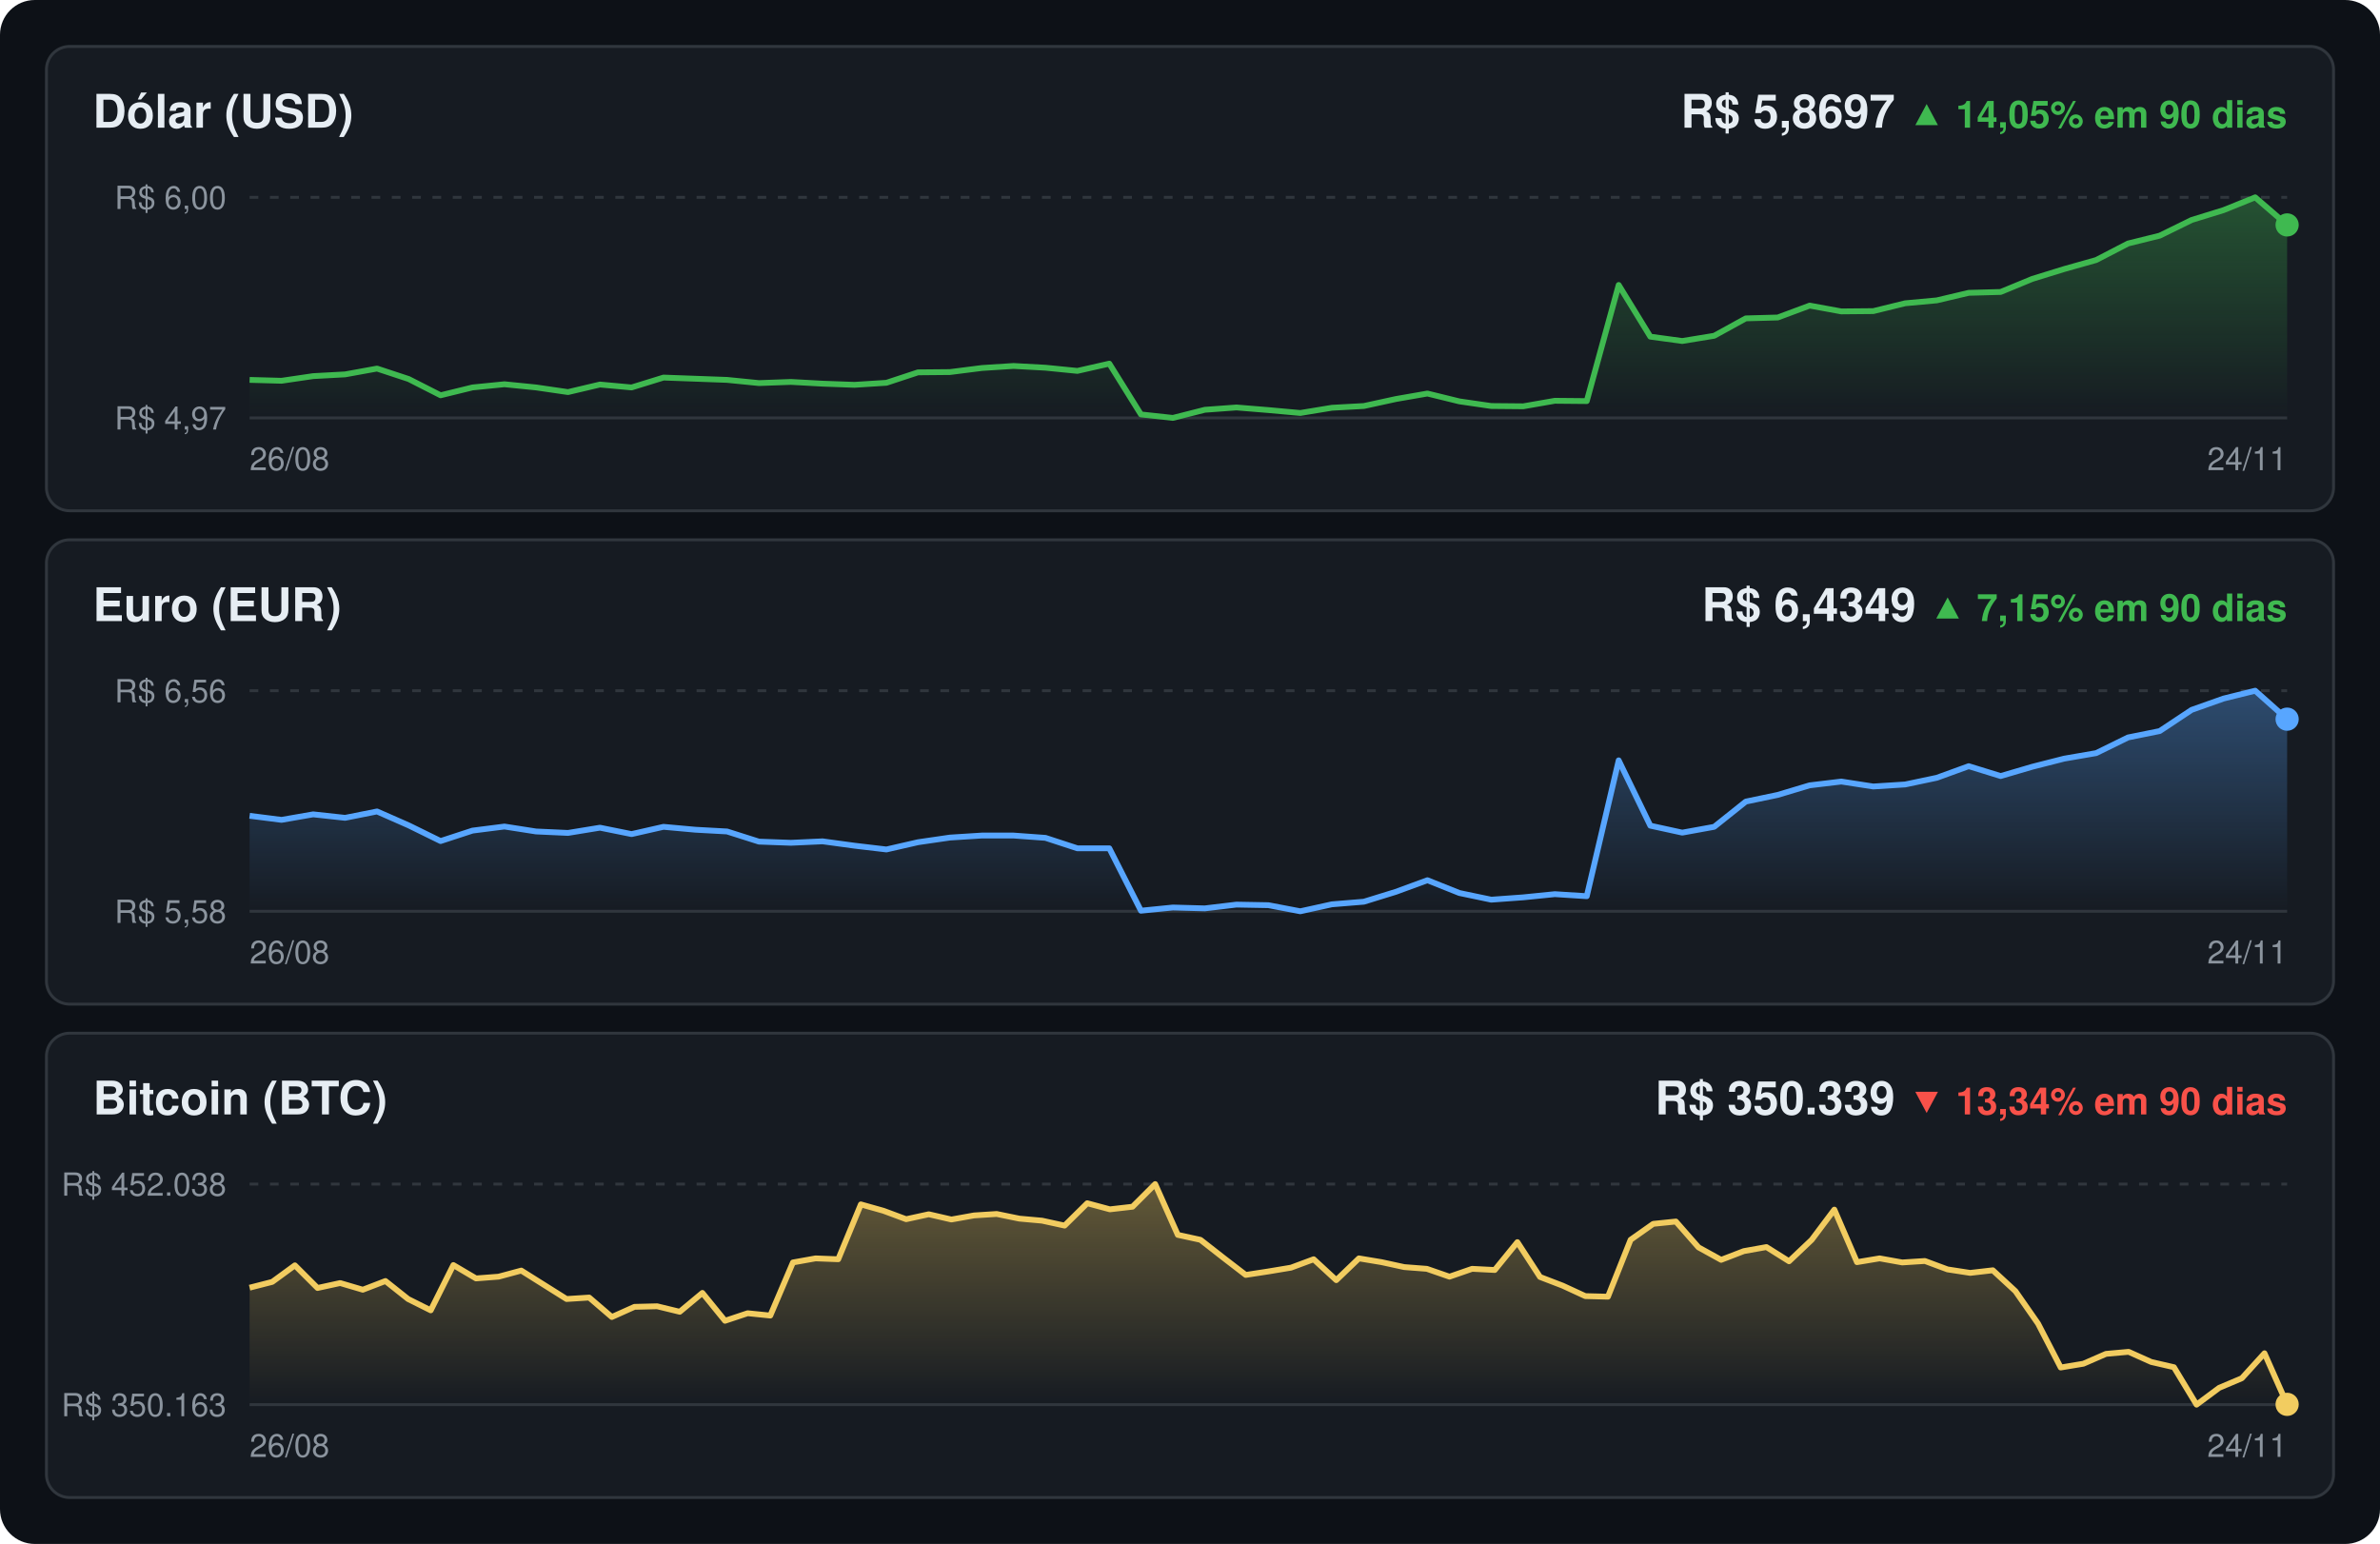
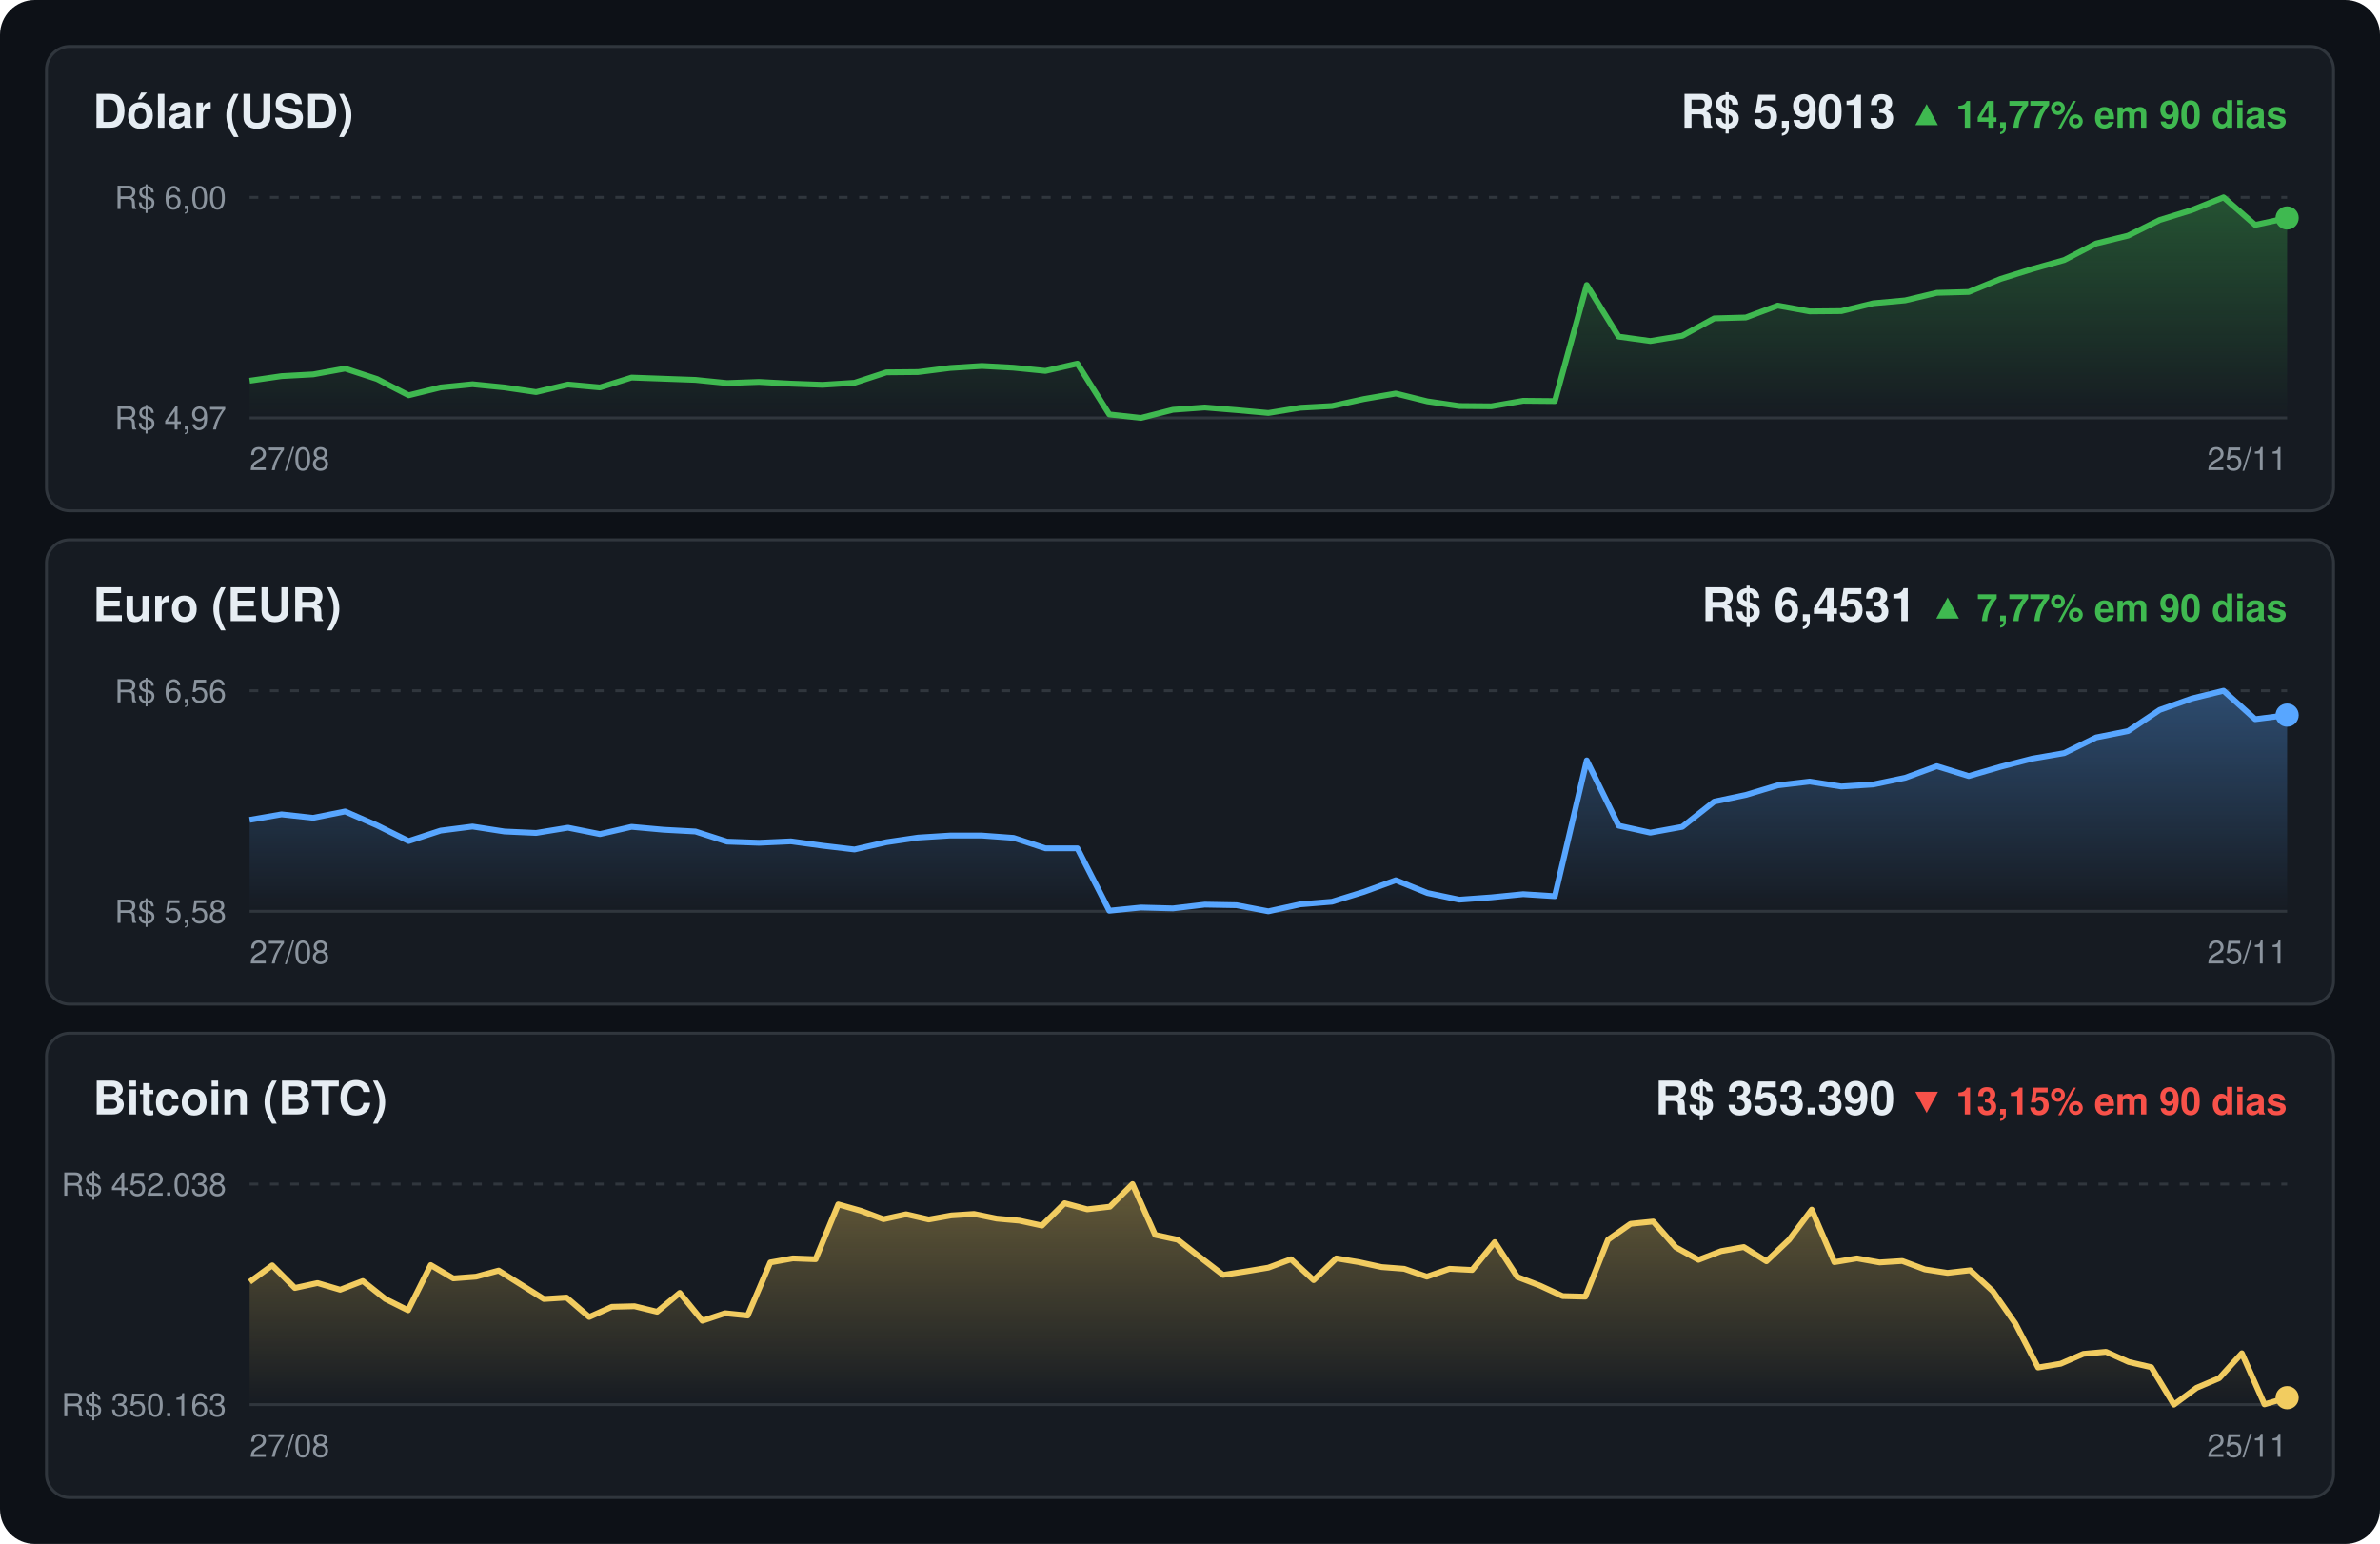
<svg xmlns="http://www.w3.org/2000/svg" viewBox="0 0 820 532" width="820" height="532">
  <defs>
    <linearGradient id="grad-usd" x1="0" y1="0" x2="0" y2="1">
      <stop offset="0" stop-color="#3fb950" stop-opacity=".35" />
      <stop offset="1" stop-color="#3fb950" stop-opacity="0" />
    </linearGradient>
    <linearGradient id="grad-eur" x1="0" y1="0" x2="0" y2="1">
      <stop offset="0" stop-color="#58a6ff" stop-opacity=".35" />
      <stop offset="1" stop-color="#58a6ff" stop-opacity="0" />
    </linearGradient>
    <linearGradient id="grad-btc" x1="0" y1="0" x2="0" y2="1">
      <stop offset="0" stop-color="#f2cc60" stop-opacity=".35" />
      <stop offset="1" stop-color="#f2cc60" stop-opacity="0" />
    </linearGradient>
  </defs>
  <style>
text{font-family:-apple-system,BlinkMacSystemFont,'Segoe UI',Helvetica,Arial,sans-serif;fill:#e6edf3}
.titulo{font-size:16px;font-weight:600}
.eixo{font-size:11px;fill:#8b949e}
</style>
  <rect width="820" height="532" rx="12" fill="#0d1117" />
  <g>
    <rect x="16" y="16" width="788" height="160" rx="8" fill="#161b22" stroke="#30363d" />
    <text x="32" y="44" class="titulo">Dólar (USD)</text>
-     <text x="788" y="44" class="titulo" text-anchor="end">R$ 5,8697
-     <tspan fill="#3fb950" font-size="13"> ▲ 14,05% em 90 dias</tspan>
+     <text x="788" y="44" class="titulo" text-anchor="end">R$ 5,9013
+     <tspan fill="#3fb950" font-size="13"> ▲ 14,77% em 90 dias</tspan>
    </text>
    <text x="78" y="72" class="eixo" text-anchor="end">R$ 6,00</text>
    <text x="78" y="148" class="eixo" text-anchor="end">R$ 4,97</text>
    <line x1="86" y1="68" x2="788" y2="68" stroke="#30363d" stroke-dasharray="3 4" />
    <line x1="86" y1="144" x2="788" y2="144" stroke="#30363d" />
-     <path d="M86.0,144 L86.0,130.9 L97.0,131.2 L107.9,129.6 L118.9,129.0 L129.9,127.0 L140.8,130.6 L151.8,136.2 L162.8,133.5 L173.8,132.4 L184.7,133.5 L195.7,135.1 L206.7,132.5 L217.6,133.5 L228.6,130.1 L239.6,130.5 L250.5,130.9 L261.5,132.0 L272.5,131.6 L283.4,132.2 L294.4,132.6 L305.4,131.9 L316.3,128.3 L327.3,128.2 L338.3,126.8 L349.2,126.1 L360.2,126.7 L371.2,127.8 L382.2,125.3 L393.1,142.8 L404.1,144.0 L415.1,141.2 L426.0,140.4 L437.0,141.3 L448.0,142.3 L458.9,140.5 L469.9,139.9 L480.9,137.5 L491.8,135.6 L502.8,138.3 L513.8,139.9 L524.8,140.0 L535.7,138.1 L546.7,138.2 L557.7,98.2 L568.6,116.0 L579.6,117.5 L590.6,115.7 L601.5,109.7 L612.5,109.4 L623.5,105.3 L634.4,107.3 L645.4,107.2 L656.4,104.5 L667.3,103.5 L678.3,100.9 L689.3,100.6 L700.2,96.1 L711.2,92.7 L722.2,89.6 L733.2,83.9 L744.1,81.2 L755.1,75.8 L766.1,72.4 L777.0,68.0 L788.0,77.5 L788.0,144 Z" fill="url(#grad-usd)" />
-     <polyline points="86.0,130.9 97.0,131.2 107.9,129.6 118.9,129.0 129.9,127.0 140.8,130.6 151.8,136.2 162.8,133.5 173.8,132.4 184.7,133.5 195.7,135.1 206.7,132.5 217.6,133.5 228.6,130.1 239.6,130.5 250.5,130.9 261.5,132.0 272.5,131.6 283.4,132.2 294.4,132.6 305.4,131.9 316.3,128.3 327.3,128.2 338.3,126.8 349.2,126.1 360.2,126.7 371.2,127.8 382.2,125.3 393.1,142.8 404.1,144.0 415.1,141.2 426.0,140.4 437.0,141.3 448.0,142.3 458.9,140.5 469.9,139.9 480.9,137.5 491.8,135.6 502.8,138.3 513.8,139.9 524.8,140.0 535.7,138.1 546.7,138.2 557.7,98.2 568.6,116.0 579.6,117.5 590.6,115.7 601.5,109.7 612.5,109.4 623.5,105.3 634.4,107.3 645.4,107.2 656.4,104.5 667.3,103.5 678.3,100.9 689.3,100.6 700.2,96.1 711.2,92.7 722.2,89.6 733.2,83.9 744.1,81.2 755.1,75.8 766.1,72.4 777.0,68.0 788.0,77.5" fill="none" stroke="#3fb950" stroke-width="2" stroke-linejoin="round" />
-     <circle cx="788.0" cy="77.5" r="4" fill="#3fb950">
+     <path d="M86.0,144 L86.0,131.2 L97.0,129.6 L107.9,129.0 L118.9,127.0 L129.9,130.6 L140.8,136.2 L151.8,133.5 L162.8,132.4 L173.8,133.5 L184.7,135.1 L195.7,132.5 L206.7,133.5 L217.6,130.1 L228.6,130.5 L239.6,130.9 L250.5,132.0 L261.5,131.6 L272.5,132.2 L283.4,132.6 L294.4,131.9 L305.4,128.3 L316.3,128.2 L327.3,126.8 L338.3,126.1 L349.2,126.7 L360.2,127.8 L371.2,125.3 L382.2,142.8 L393.1,144.0 L404.1,141.2 L415.1,140.4 L426.0,141.3 L437.0,142.3 L448.0,140.5 L458.9,139.9 L469.9,137.5 L480.9,135.6 L491.8,138.3 L502.8,139.9 L513.8,140.0 L524.8,138.1 L535.7,138.2 L546.7,98.2 L557.7,116.0 L568.6,117.5 L579.6,115.7 L590.6,109.7 L601.5,109.4 L612.5,105.3 L623.5,107.3 L634.4,107.2 L645.4,104.5 L656.4,103.5 L667.3,100.9 L678.3,100.6 L689.3,96.1 L700.2,92.7 L711.2,89.6 L722.2,83.9 L733.2,81.2 L744.1,75.8 L755.1,72.4 L766.1,68.0 L777.0,77.5 L788.0,75.1 L788.0,144 Z" fill="url(#grad-usd)" />
+     <polyline points="86.0,131.2 97.0,129.6 107.9,129.0 118.9,127.0 129.9,130.6 140.8,136.2 151.8,133.5 162.8,132.4 173.8,133.5 184.7,135.1 195.7,132.5 206.7,133.5 217.6,130.1 228.6,130.5 239.6,130.9 250.5,132.0 261.5,131.6 272.5,132.2 283.4,132.6 294.4,131.9 305.4,128.3 316.3,128.2 327.3,126.8 338.3,126.1 349.2,126.7 360.2,127.8 371.2,125.3 382.2,142.8 393.1,144.0 404.1,141.2 415.1,140.4 426.0,141.3 437.0,142.3 448.0,140.5 458.9,139.9 469.9,137.5 480.9,135.6 491.8,138.3 502.8,139.9 513.8,140.0 524.8,138.1 535.7,138.2 546.7,98.2 557.7,116.0 568.6,117.5 579.6,115.7 590.6,109.7 601.5,109.4 612.5,105.3 623.5,107.3 634.4,107.2 645.4,104.5 656.4,103.5 667.3,100.9 678.3,100.6 689.3,96.1 700.2,92.7 711.2,89.6 722.2,83.9 733.2,81.2 744.1,75.8 755.1,72.4 766.1,68.0 777.0,77.5 788.0,75.1" fill="none" stroke="#3fb950" stroke-width="2" stroke-linejoin="round" />
+     <circle cx="788.0" cy="75.1" r="4" fill="#3fb950">
      <animate attributeName="r" values="4;7;4" dur="2s" repeatCount="indefinite" />
    </circle>
-     <text x="86" y="162" class="eixo">26/08</text>
-     <text x="788" y="162" class="eixo" text-anchor="end">24/11</text>
+     <text x="86" y="162" class="eixo">27/08</text>
+     <text x="788" y="162" class="eixo" text-anchor="end">25/11</text>
  </g>
  <g>
    <rect x="16" y="186" width="788" height="160" rx="8" fill="#161b22" stroke="#30363d" />
    <text x="32" y="214" class="titulo">Euro (EUR)</text>
-     <text x="788" y="214" class="titulo" text-anchor="end">R$ 6,4349
-     <tspan fill="#3fb950" font-size="13"> ▲ 7,15% em 90 dias</tspan>
+     <text x="788" y="214" class="titulo" text-anchor="end">R$ 6,4531
+     <tspan fill="#3fb950" font-size="13"> ▲ 7,77% em 90 dias</tspan>
    </text>
    <text x="78" y="242" class="eixo" text-anchor="end">R$ 6,56</text>
    <text x="78" y="318" class="eixo" text-anchor="end">R$ 5,58</text>
    <line x1="86" y1="238" x2="788" y2="238" stroke="#30363d" stroke-dasharray="3 4" />
    <line x1="86" y1="314" x2="788" y2="314" stroke="#30363d" />
-     <path d="M86.0,314 L86.0,281.1 L97.0,282.5 L107.9,280.6 L118.9,281.8 L129.9,279.6 L140.8,284.4 L151.8,289.8 L162.8,286.2 L173.8,284.8 L184.7,286.5 L195.7,287.0 L206.7,285.2 L217.6,287.4 L228.6,284.9 L239.6,285.9 L250.5,286.5 L261.5,290.0 L272.5,290.4 L283.4,289.9 L294.4,291.4 L305.4,292.7 L316.3,290.2 L327.3,288.6 L338.3,287.9 L349.2,287.9 L360.2,288.7 L371.2,292.3 L382.2,292.3 L393.1,313.8 L404.1,312.7 L415.1,313.0 L426.0,311.7 L437.0,311.9 L448.0,314.0 L458.9,311.6 L469.9,310.7 L480.9,307.3 L491.8,303.3 L502.8,307.7 L513.8,310.0 L524.8,309.2 L535.7,308.1 L546.7,308.8 L557.7,262.0 L568.6,284.5 L579.6,286.9 L590.6,284.9 L601.5,276.2 L612.5,273.9 L623.5,270.6 L634.4,269.3 L645.4,271.0 L656.4,270.3 L667.3,268.0 L678.3,264.0 L689.3,267.4 L700.2,264.2 L711.2,261.4 L722.2,259.5 L733.2,254.1 L744.1,251.9 L755.1,244.6 L766.1,240.7 L777.0,238.0 L788.0,247.8 L788.0,314 Z" fill="url(#grad-eur)" />
-     <polyline points="86.0,281.1 97.0,282.5 107.9,280.6 118.9,281.8 129.9,279.6 140.8,284.4 151.8,289.8 162.8,286.2 173.8,284.8 184.7,286.5 195.7,287.0 206.7,285.2 217.6,287.4 228.6,284.9 239.6,285.9 250.5,286.5 261.5,290.0 272.5,290.4 283.4,289.9 294.4,291.4 305.4,292.7 316.3,290.2 327.3,288.6 338.3,287.9 349.2,287.9 360.2,288.7 371.2,292.3 382.2,292.3 393.1,313.8 404.1,312.7 415.1,313.0 426.0,311.7 437.0,311.9 448.0,314.0 458.9,311.6 469.9,310.7 480.9,307.3 491.8,303.3 502.8,307.7 513.8,310.0 524.8,309.2 535.7,308.1 546.7,308.8 557.7,262.0 568.6,284.5 579.6,286.9 590.6,284.9 601.5,276.2 612.5,273.9 623.5,270.6 634.4,269.3 645.4,271.0 656.4,270.3 667.3,268.0 678.3,264.0 689.3,267.4 700.2,264.2 711.2,261.4 722.2,259.5 733.2,254.1 744.1,251.9 755.1,244.6 766.1,240.7 777.0,238.0 788.0,247.8" fill="none" stroke="#58a6ff" stroke-width="2" stroke-linejoin="round" />
-     <circle cx="788.0" cy="247.8" r="4" fill="#58a6ff">
+     <path d="M86.0,314 L86.0,282.5 L97.0,280.6 L107.9,281.8 L118.9,279.6 L129.9,284.4 L140.8,289.8 L151.8,286.2 L162.8,284.8 L173.8,286.5 L184.7,287.0 L195.7,285.2 L206.7,287.4 L217.6,284.9 L228.6,285.9 L239.6,286.5 L250.5,290.0 L261.5,290.4 L272.5,289.9 L283.4,291.4 L294.4,292.7 L305.4,290.2 L316.3,288.6 L327.3,287.9 L338.3,287.9 L349.2,288.7 L360.2,292.3 L371.2,292.3 L382.2,313.8 L393.1,312.7 L404.1,313.0 L415.1,311.7 L426.0,311.9 L437.0,314.0 L448.0,311.6 L458.9,310.7 L469.9,307.3 L480.9,303.3 L491.8,307.7 L502.8,310.0 L513.8,309.2 L524.8,308.1 L535.7,308.8 L546.7,262.0 L557.7,284.5 L568.6,286.9 L579.6,284.9 L590.6,276.2 L601.5,273.9 L612.5,270.6 L623.5,269.3 L634.4,271.0 L645.4,270.3 L656.4,268.0 L667.3,264.0 L678.3,267.4 L689.3,264.2 L700.2,261.4 L711.2,259.5 L722.2,254.1 L733.2,251.9 L744.1,244.6 L755.1,240.7 L766.1,238.0 L777.0,247.8 L788.0,246.4 L788.0,314 Z" fill="url(#grad-eur)" />
+     <polyline points="86.0,282.5 97.0,280.6 107.9,281.8 118.9,279.6 129.9,284.4 140.8,289.8 151.8,286.2 162.8,284.8 173.8,286.5 184.7,287.0 195.7,285.2 206.7,287.4 217.6,284.9 228.6,285.9 239.6,286.5 250.5,290.0 261.5,290.4 272.5,289.9 283.4,291.4 294.4,292.7 305.4,290.2 316.3,288.6 327.3,287.9 338.3,287.9 349.2,288.7 360.2,292.3 371.2,292.3 382.2,313.8 393.1,312.7 404.1,313.0 415.1,311.7 426.0,311.9 437.0,314.0 448.0,311.6 458.9,310.7 469.9,307.3 480.9,303.3 491.8,307.7 502.8,310.0 513.8,309.2 524.8,308.1 535.7,308.8 546.7,262.0 557.7,284.5 568.6,286.9 579.6,284.9 590.6,276.2 601.5,273.9 612.5,270.6 623.5,269.3 634.4,271.0 645.4,270.3 656.4,268.0 667.3,264.0 678.3,267.4 689.3,264.2 700.2,261.4 711.2,259.5 722.2,254.1 733.2,251.9 744.1,244.6 755.1,240.7 766.1,238.0 777.0,247.8 788.0,246.4" fill="none" stroke="#58a6ff" stroke-width="2" stroke-linejoin="round" />
+     <circle cx="788.0" cy="246.4" r="4" fill="#58a6ff">
      <animate attributeName="r" values="4;7;4" dur="2s" repeatCount="indefinite" />
    </circle>
-     <text x="86" y="332" class="eixo">26/08</text>
-     <text x="788" y="332" class="eixo" text-anchor="end">24/11</text>
+     <text x="86" y="332" class="eixo">27/08</text>
+     <text x="788" y="332" class="eixo" text-anchor="end">25/11</text>
  </g>
  <g>
    <rect x="16" y="356" width="788" height="160" rx="8" fill="#161b22" stroke="#30363d" />
    <text x="32" y="384" class="titulo">Bitcoin (BTC)</text>
-     <text x="788" y="384" class="titulo" text-anchor="end">R$ 350.339
-     <tspan fill="#f85149" font-size="13"> ▼ 13,34% em 90 dias</tspan>
+     <text x="788" y="384" class="titulo" text-anchor="end">R$ 353.390
+     <tspan fill="#f85149" font-size="13"> ▼ 13,15% em 90 dias</tspan>
    </text>
    <text x="78" y="412" class="eixo" text-anchor="end">R$ 452.038</text>
    <text x="78" y="488" class="eixo" text-anchor="end">R$ 350.163</text>
    <line x1="86" y1="408" x2="788" y2="408" stroke="#30363d" stroke-dasharray="3 4" />
    <line x1="86" y1="484" x2="788" y2="484" stroke="#30363d" />
-     <path d="M86.0,484 L86.0,443.7 L93.8,441.7 L101.6,436.0 L109.4,443.8 L117.2,442.1 L125.0,444.4 L132.8,441.4 L140.6,447.6 L148.4,451.5 L156.2,435.9 L164.0,440.5 L171.8,439.9 L179.6,437.8 L187.4,442.7 L195.2,447.6 L203.0,447.1 L210.8,453.8 L218.6,450.3 L226.4,450.1 L234.2,452.0 L242.0,445.5 L249.8,455.1 L257.6,452.5 L265.4,453.3 L273.2,435.0 L281.0,433.6 L288.8,433.9 L296.6,415.0 L304.4,417.2 L312.2,420.1 L320.0,418.4 L327.8,420.2 L335.6,418.8 L343.4,418.3 L351.2,419.9 L359.0,420.6 L366.8,422.3 L374.6,414.6 L382.4,416.7 L390.2,415.8 L398.0,408.0 L405.8,425.5 L413.6,427.2 L421.4,433.3 L429.2,439.3 L437.0,438.1 L444.8,436.8 L452.6,433.9 L460.4,441.1 L468.2,433.6 L476.0,434.9 L483.8,436.6 L491.6,437.2 L499.4,439.9 L507.2,437.2 L515.0,437.6 L522.8,428.0 L530.6,440.0 L538.4,443.0 L546.2,446.6 L554.0,446.8 L561.8,427.2 L569.6,421.7 L577.4,420.9 L585.2,429.8 L593.0,434.1 L600.8,431.1 L608.6,429.7 L616.4,434.6 L624.2,427.2 L632.0,416.8 L639.8,434.9 L647.6,433.6 L655.4,435.0 L663.2,434.5 L671.0,437.4 L678.8,438.6 L686.6,437.7 L694.4,444.9 L702.2,456.1 L710.0,471.2 L717.8,469.9 L725.6,466.5 L733.4,465.8 L741.2,469.3 L749.0,471.1 L756.8,484.0 L764.6,478.2 L772.4,474.9 L780.2,466.3 L788.0,483.9 L788.0,484 Z" fill="url(#grad-btc)" />
-     <polyline points="86.0,443.7 93.8,441.7 101.6,436.0 109.4,443.8 117.2,442.1 125.0,444.4 132.8,441.4 140.6,447.6 148.4,451.5 156.2,435.9 164.0,440.5 171.8,439.9 179.6,437.8 187.4,442.7 195.2,447.6 203.0,447.1 210.8,453.8 218.6,450.3 226.4,450.1 234.2,452.0 242.0,445.5 249.8,455.1 257.6,452.5 265.4,453.3 273.2,435.0 281.0,433.6 288.8,433.9 296.6,415.0 304.4,417.2 312.2,420.1 320.0,418.4 327.8,420.2 335.6,418.8 343.4,418.3 351.2,419.9 359.0,420.6 366.8,422.3 374.6,414.6 382.4,416.7 390.2,415.8 398.0,408.0 405.8,425.5 413.6,427.2 421.4,433.3 429.2,439.3 437.0,438.1 444.8,436.8 452.6,433.9 460.4,441.1 468.2,433.6 476.0,434.9 483.8,436.6 491.6,437.2 499.4,439.9 507.2,437.2 515.0,437.6 522.8,428.0 530.6,440.0 538.4,443.0 546.2,446.6 554.0,446.8 561.8,427.2 569.6,421.7 577.4,420.9 585.2,429.8 593.0,434.1 600.8,431.1 608.6,429.7 616.4,434.6 624.2,427.2 632.0,416.8 639.8,434.9 647.6,433.6 655.4,435.0 663.2,434.5 671.0,437.4 678.8,438.6 686.6,437.7 694.4,444.9 702.2,456.1 710.0,471.2 717.8,469.9 725.6,466.5 733.4,465.8 741.2,469.3 749.0,471.1 756.8,484.0 764.6,478.2 772.4,474.9 780.2,466.3 788.0,483.9" fill="none" stroke="#f2cc60" stroke-width="2" stroke-linejoin="round" />
-     <circle cx="788.0" cy="483.9" r="4" fill="#f2cc60">
+     <path d="M86.0,484 L86.0,441.7 L93.8,436.0 L101.6,443.8 L109.4,442.1 L117.2,444.4 L125.0,441.4 L132.8,447.6 L140.6,451.5 L148.4,435.9 L156.2,440.5 L164.0,439.9 L171.8,437.8 L179.6,442.7 L187.4,447.6 L195.2,447.1 L203.0,453.8 L210.8,450.3 L218.6,450.1 L226.4,452.0 L234.2,445.5 L242.0,455.1 L249.8,452.5 L257.6,453.3 L265.4,435.0 L273.2,433.6 L281.0,433.9 L288.8,415.0 L296.6,417.2 L304.4,420.1 L312.2,418.4 L320.0,420.2 L327.8,418.8 L335.6,418.3 L343.4,419.9 L351.2,420.6 L359.0,422.3 L366.8,414.6 L374.6,416.7 L382.4,415.8 L390.2,408.0 L398.0,425.5 L405.8,427.2 L413.6,433.3 L421.4,439.3 L429.2,438.1 L437.0,436.8 L444.8,433.9 L452.6,441.1 L460.4,433.6 L468.2,434.9 L476.0,436.6 L483.8,437.2 L491.6,439.9 L499.4,437.2 L507.2,437.6 L515.0,428.0 L522.8,440.0 L530.6,443.0 L538.4,446.6 L546.2,446.8 L554.0,427.2 L561.8,421.7 L569.6,420.9 L577.4,429.8 L585.2,434.1 L593.0,431.1 L600.8,429.7 L608.6,434.6 L616.4,427.2 L624.2,416.8 L632.0,434.9 L639.8,433.6 L647.6,435.0 L655.4,434.5 L663.2,437.4 L671.0,438.6 L678.8,437.7 L686.6,444.9 L694.4,456.1 L702.2,471.2 L710.0,469.9 L717.8,466.5 L725.6,465.8 L733.4,469.3 L741.2,471.1 L749.0,484.0 L756.8,478.2 L764.6,474.9 L772.4,466.3 L780.2,483.9 L788.0,481.6 L788.0,484 Z" fill="url(#grad-btc)" />
+     <polyline points="86.0,441.7 93.8,436.0 101.6,443.8 109.4,442.1 117.2,444.4 125.0,441.4 132.8,447.6 140.6,451.5 148.4,435.9 156.2,440.5 164.0,439.9 171.8,437.8 179.6,442.7 187.4,447.6 195.2,447.1 203.0,453.8 210.8,450.3 218.6,450.1 226.4,452.0 234.2,445.5 242.0,455.1 249.8,452.5 257.6,453.3 265.4,435.0 273.2,433.6 281.0,433.9 288.8,415.0 296.6,417.2 304.4,420.1 312.2,418.4 320.0,420.2 327.8,418.8 335.6,418.3 343.4,419.9 351.2,420.6 359.0,422.3 366.8,414.6 374.6,416.7 382.4,415.8 390.2,408.0 398.0,425.5 405.8,427.2 413.6,433.3 421.4,439.3 429.2,438.1 437.0,436.8 444.8,433.9 452.6,441.1 460.4,433.6 468.2,434.9 476.0,436.6 483.8,437.2 491.6,439.9 499.4,437.2 507.2,437.6 515.0,428.0 522.8,440.0 530.6,443.0 538.4,446.6 546.2,446.8 554.0,427.2 561.8,421.7 569.6,420.9 577.4,429.8 585.2,434.1 593.0,431.1 600.8,429.7 608.6,434.6 616.4,427.2 624.2,416.8 632.0,434.9 639.8,433.6 647.6,435.0 655.4,434.5 663.2,437.4 671.0,438.6 678.8,437.7 686.6,444.9 694.4,456.1 702.2,471.2 710.0,469.9 717.8,466.5 725.6,465.8 733.4,469.3 741.2,471.1 749.0,484.0 756.8,478.2 764.6,474.9 772.4,466.3 780.2,483.9 788.0,481.6" fill="none" stroke="#f2cc60" stroke-width="2" stroke-linejoin="round" />
+     <circle cx="788.0" cy="481.6" r="4" fill="#f2cc60">
      <animate attributeName="r" values="4;7;4" dur="2s" repeatCount="indefinite" />
    </circle>
-     <text x="86" y="502" class="eixo">26/08</text>
-     <text x="788" y="502" class="eixo" text-anchor="end">24/11</text>
+     <text x="86" y="502" class="eixo">27/08</text>
+     <text x="788" y="502" class="eixo" text-anchor="end">25/11</text>
  </g>
</svg>
